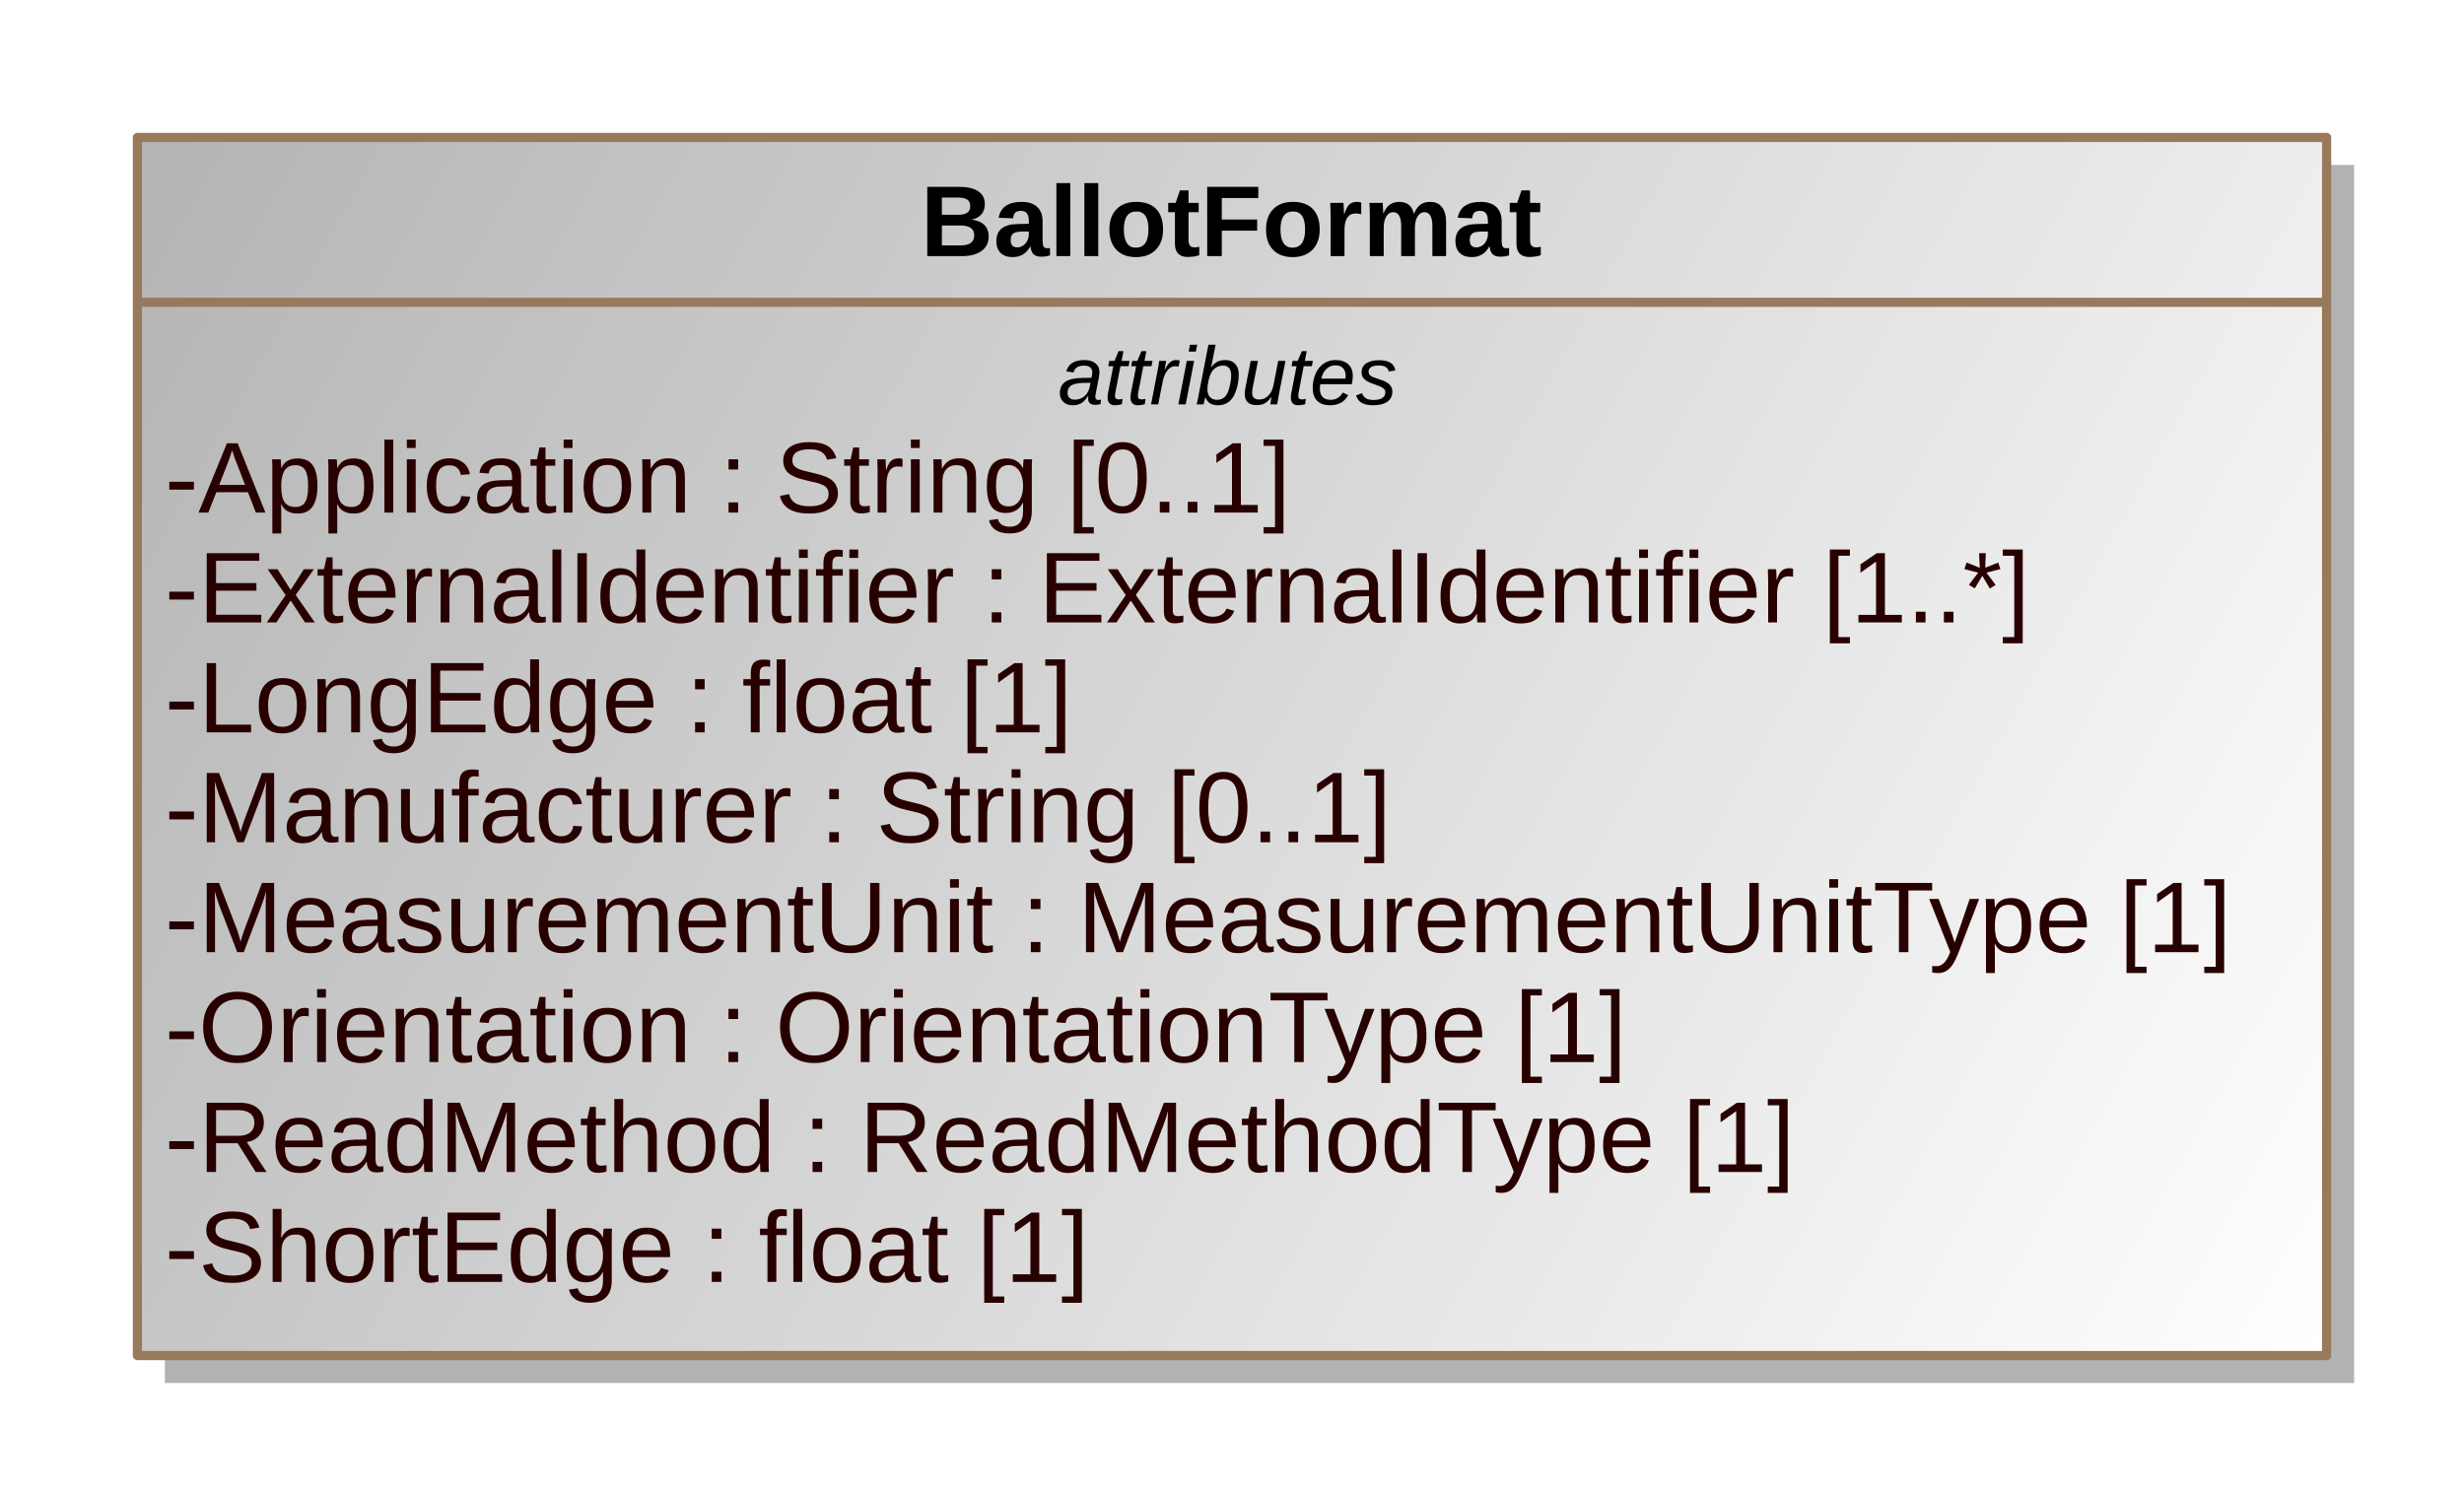
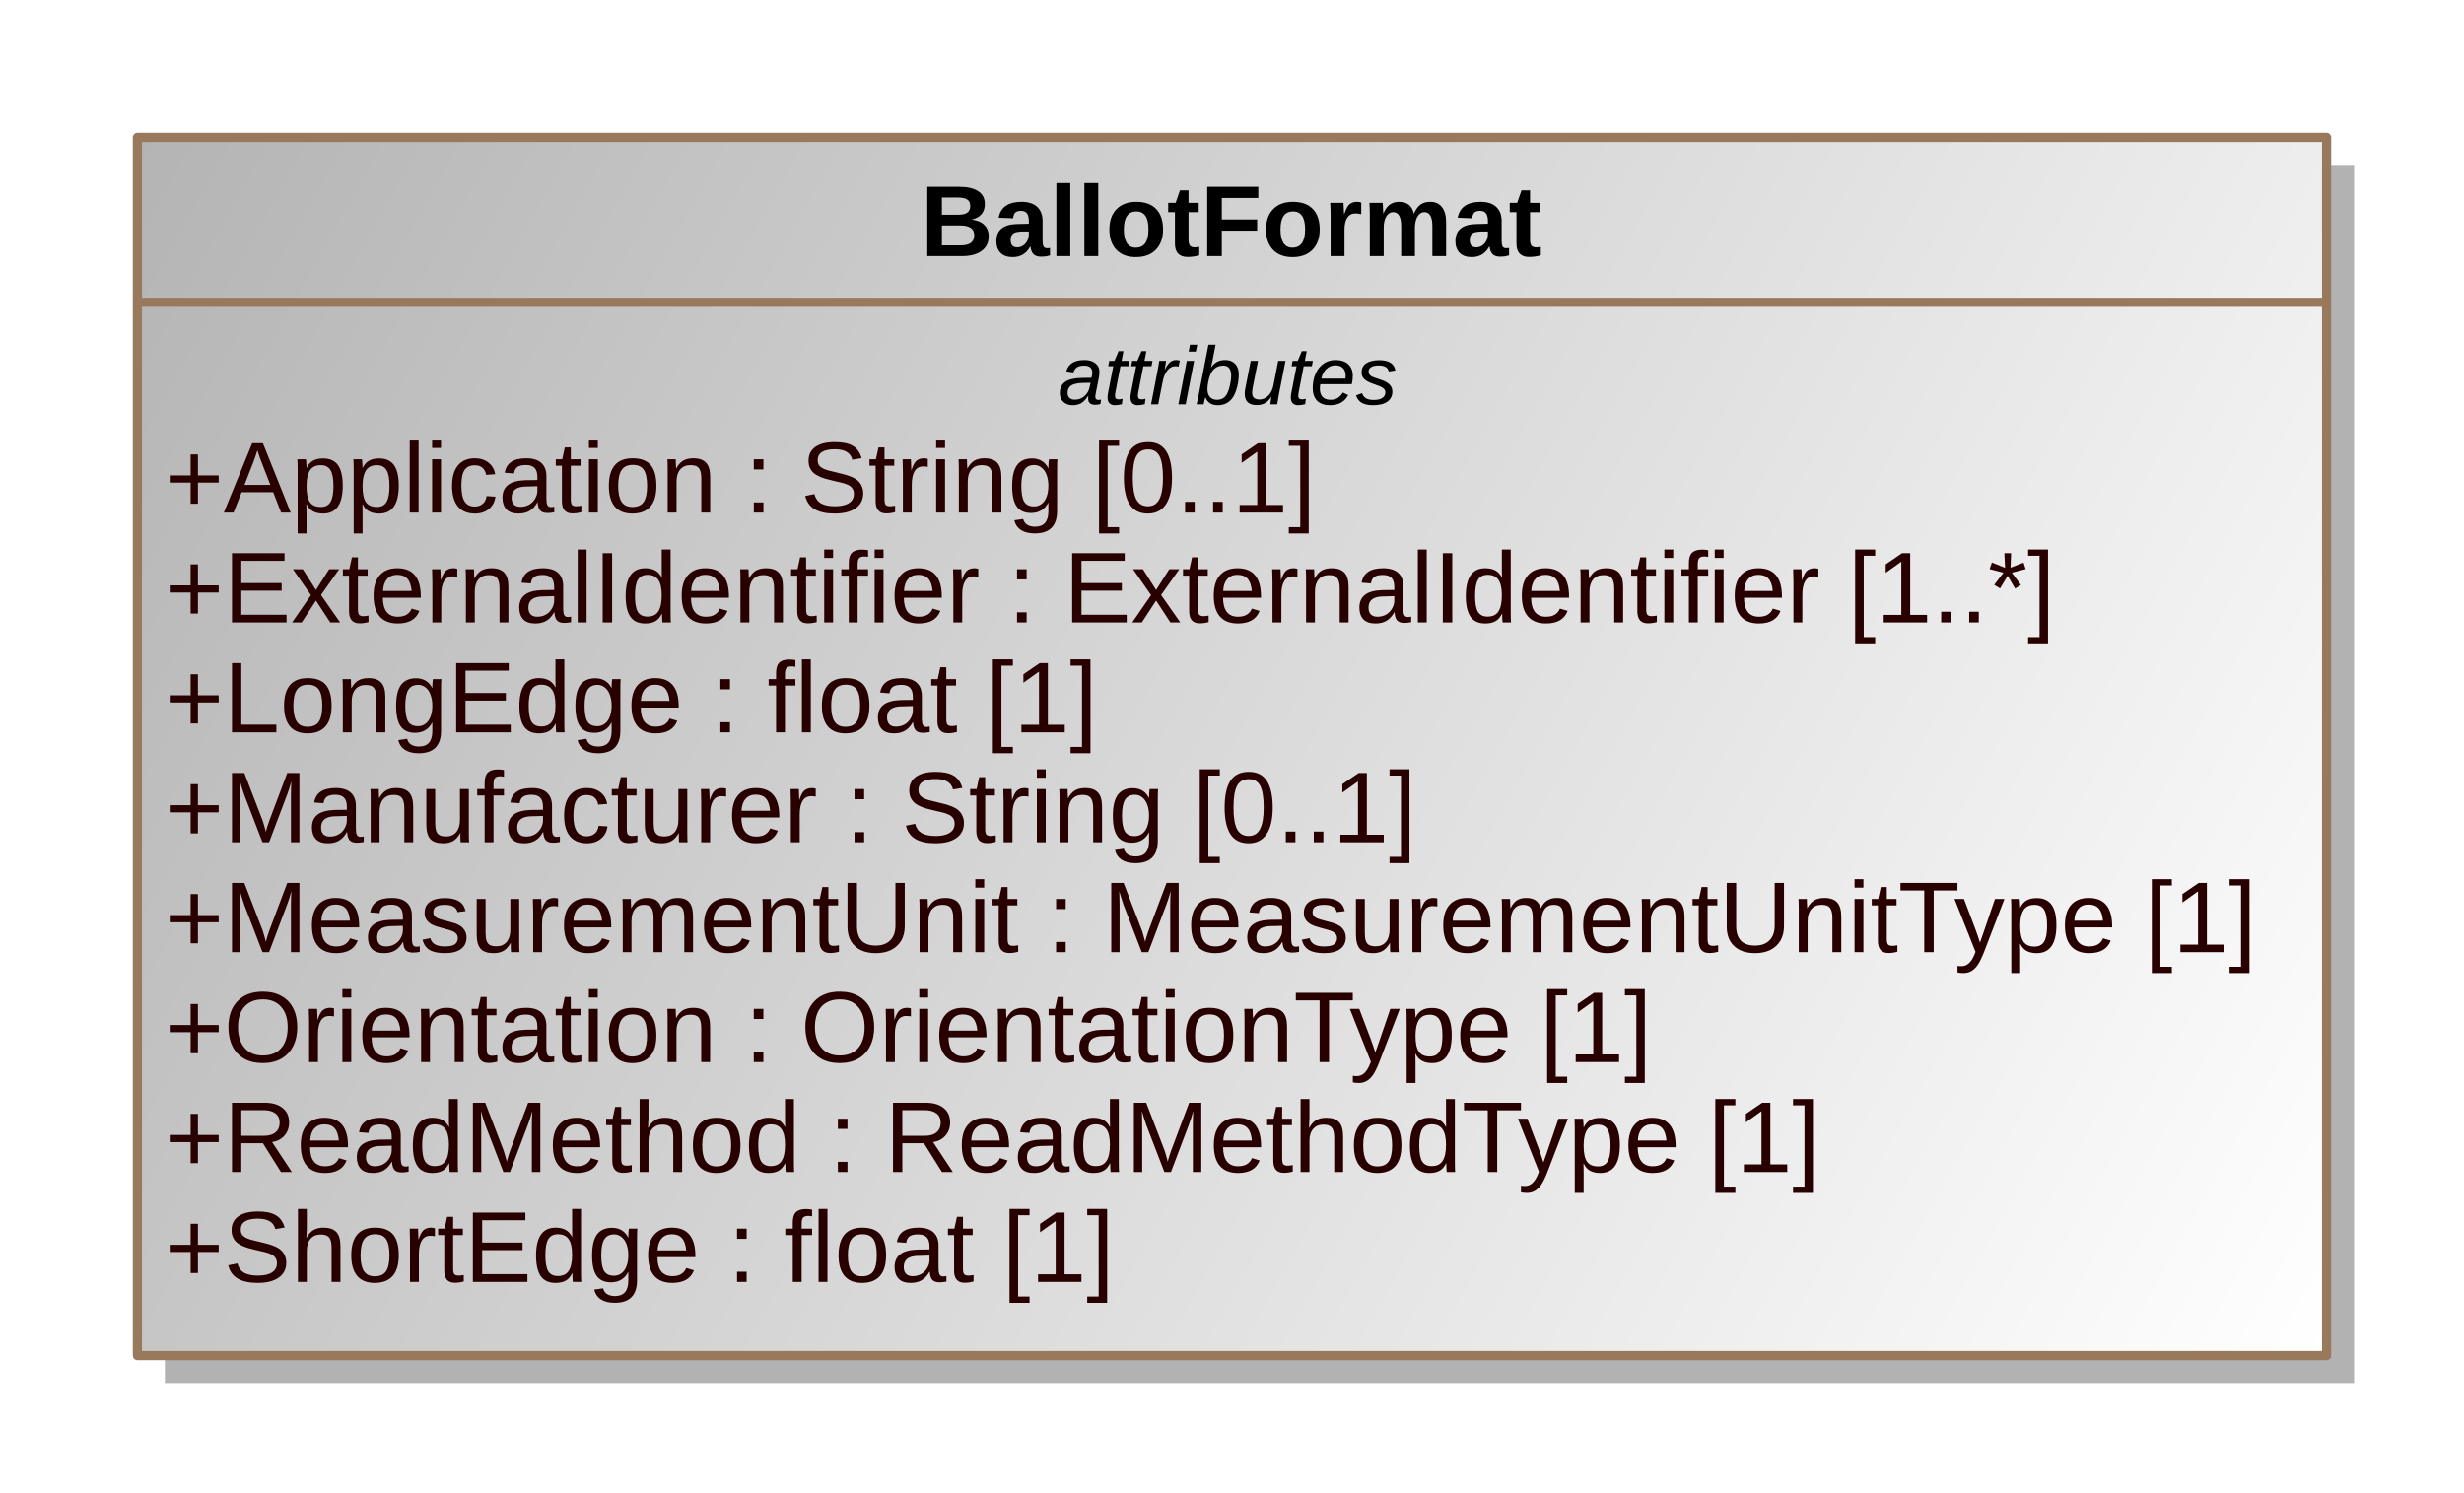
<svg xmlns="http://www.w3.org/2000/svg" fill-opacity="1" color-rendering="auto" color-interpolation="auto" text-rendering="auto" stroke="black" stroke-linecap="square" width="2.802in" stroke-miterlimit="10" shape-rendering="auto" stroke-opacity="1" fill="black" stroke-dasharray="none" font-weight="normal" stroke-width="1" viewBox="0 0 269 163" height="1.698in" font-family="'Arial'" font-style="normal" stroke-linejoin="miter" font-size="12" stroke-dashoffset="0" image-rendering="auto">
  <defs id="genericDefs" />
  <g>
    <defs id="defs1">
      <linearGradient x1="294" gradientUnits="userSpaceOnUse" x2="533" y1="287" y2="420" id="linearGradient1" spreadMethod="pad">
        <stop stop-opacity="1" stop-color="rgb(180,180,180)" offset="0%" />
        <stop stop-opacity="1" stop-color="white" offset="100%" />
      </linearGradient>
      <clipPath clipPathUnits="userSpaceOnUse" id="clipPath1">
        <path d="M0 0 L269 0 L269 163 L0 163 L0 0 Z" />
      </clipPath>
      <clipPath clipPathUnits="userSpaceOnUse" id="clipPath2">
        <path d="M279 272 L548 272 L548 435 L279 435 L279 272 Z" />
      </clipPath>
    </defs>
    <g fill="white" stroke="white">
      <rect x="0" width="269" height="163" y="0" clip-path="url(#clipPath1)" stroke="none" />
      <rect x="297" y="290" transform="translate(-279,-272)" clip-path="url(#clipPath2)" fill="rgb(178,178,178)" width="239" text-rendering="geometricPrecision" height="133" stroke="none" />
      <rect x="294" y="287" transform="translate(-279,-272)" clip-path="url(#clipPath2)" fill="url(#linearGradient1)" width="239" text-rendering="geometricPrecision" height="133" stroke="none" />
    </g>
    <g fill="rgb(153,121,92)" text-rendering="geometricPrecision" transform="translate(-279,-272)" stroke-linecap="butt" stroke="rgb(153,121,92)" stroke-linejoin="round">
      <rect fill="none" x="294" width="239" height="133" y="287" clip-path="url(#clipPath2)" />
      <line y2="305" fill="none" x1="294" clip-path="url(#clipPath2)" x2="533" y1="305" />
-       <text x="297" font-size="11" y="411.958" clip-path="url(#clipPath2)" fill="rgb(40,0,0)" stroke="none" space="preserve">-ShortEdge : float [1]</text>
-       <text x="297" font-size="11" y="399.958" clip-path="url(#clipPath2)" fill="rgb(40,0,0)" stroke="none" space="preserve">-ReadMethod : ReadMethodType [1]</text>
-       <text x="297" font-size="11" y="387.958" clip-path="url(#clipPath2)" fill="rgb(40,0,0)" stroke="none" space="preserve">-Orientation : OrientationType [1]</text>
-       <text x="297" font-size="11" y="375.958" clip-path="url(#clipPath2)" fill="rgb(40,0,0)" stroke="none" space="preserve">-MeasurementUnit : MeasurementUnitType [1]</text>
-       <text x="297" font-size="11" y="363.958" clip-path="url(#clipPath2)" fill="rgb(40,0,0)" stroke="none" space="preserve">-Manufacturer : String [0..1]</text>
-       <text x="297" font-size="11" y="351.958" clip-path="url(#clipPath2)" fill="rgb(40,0,0)" stroke="none" space="preserve">-LongEdge : float [1]</text>
-       <text x="297" font-size="11" y="339.958" clip-path="url(#clipPath2)" fill="rgb(40,0,0)" stroke="none" space="preserve">-ExternalIdentifier : ExternalIdentifier [1..*]</text>
-       <text x="297" font-size="11" y="327.958" clip-path="url(#clipPath2)" fill="rgb(40,0,0)" stroke="none" space="preserve">-Application : String [0..1]</text>
+       <text x="297" font-size="11" y="411.958" clip-path="url(#clipPath2)" fill="rgb(40,0,0)" stroke="none" space="preserve">+ShortEdge : float [1]</text>
+       <text x="297" font-size="11" y="399.958" clip-path="url(#clipPath2)" fill="rgb(40,0,0)" stroke="none" space="preserve">+ReadMethod : ReadMethodType [1]</text>
+       <text x="297" font-size="11" y="387.958" clip-path="url(#clipPath2)" fill="rgb(40,0,0)" stroke="none" space="preserve">+Orientation : OrientationType [1]</text>
+       <text x="297" font-size="11" y="375.958" clip-path="url(#clipPath2)" fill="rgb(40,0,0)" stroke="none" space="preserve">+MeasurementUnit : MeasurementUnitType [1]</text>
+       <text x="297" font-size="11" y="363.958" clip-path="url(#clipPath2)" fill="rgb(40,0,0)" stroke="none" space="preserve">+Manufacturer : String [0..1]</text>
+       <text x="297" font-size="11" y="351.958" clip-path="url(#clipPath2)" fill="rgb(40,0,0)" stroke="none" space="preserve">+LongEdge : float [1]</text>
+       <text x="297" font-size="11" y="339.958" clip-path="url(#clipPath2)" fill="rgb(40,0,0)" stroke="none" space="preserve">+ExternalIdentifier : ExternalIdentifier [1..*]</text>
+       <text x="297" font-size="11" y="327.958" clip-path="url(#clipPath2)" fill="rgb(40,0,0)" stroke="none" space="preserve">+Application : String [0..1]</text>
    </g>
    <g font-style="italic" text-rendering="geometricPrecision" font-size="9" transform="translate(-279,-272)" stroke-linecap="butt" stroke-linejoin="round">
      <text x="394.5" space="preserve" y="316.147" clip-path="url(#clipPath2)" stroke="none">attributes</text>
      <text x="379.5" font-size="11" y="299.958" clip-path="url(#clipPath2)" font-style="normal" stroke="none" font-weight="bold" space="preserve">BallotFormat</text>
    </g>
  </g>
</svg>
